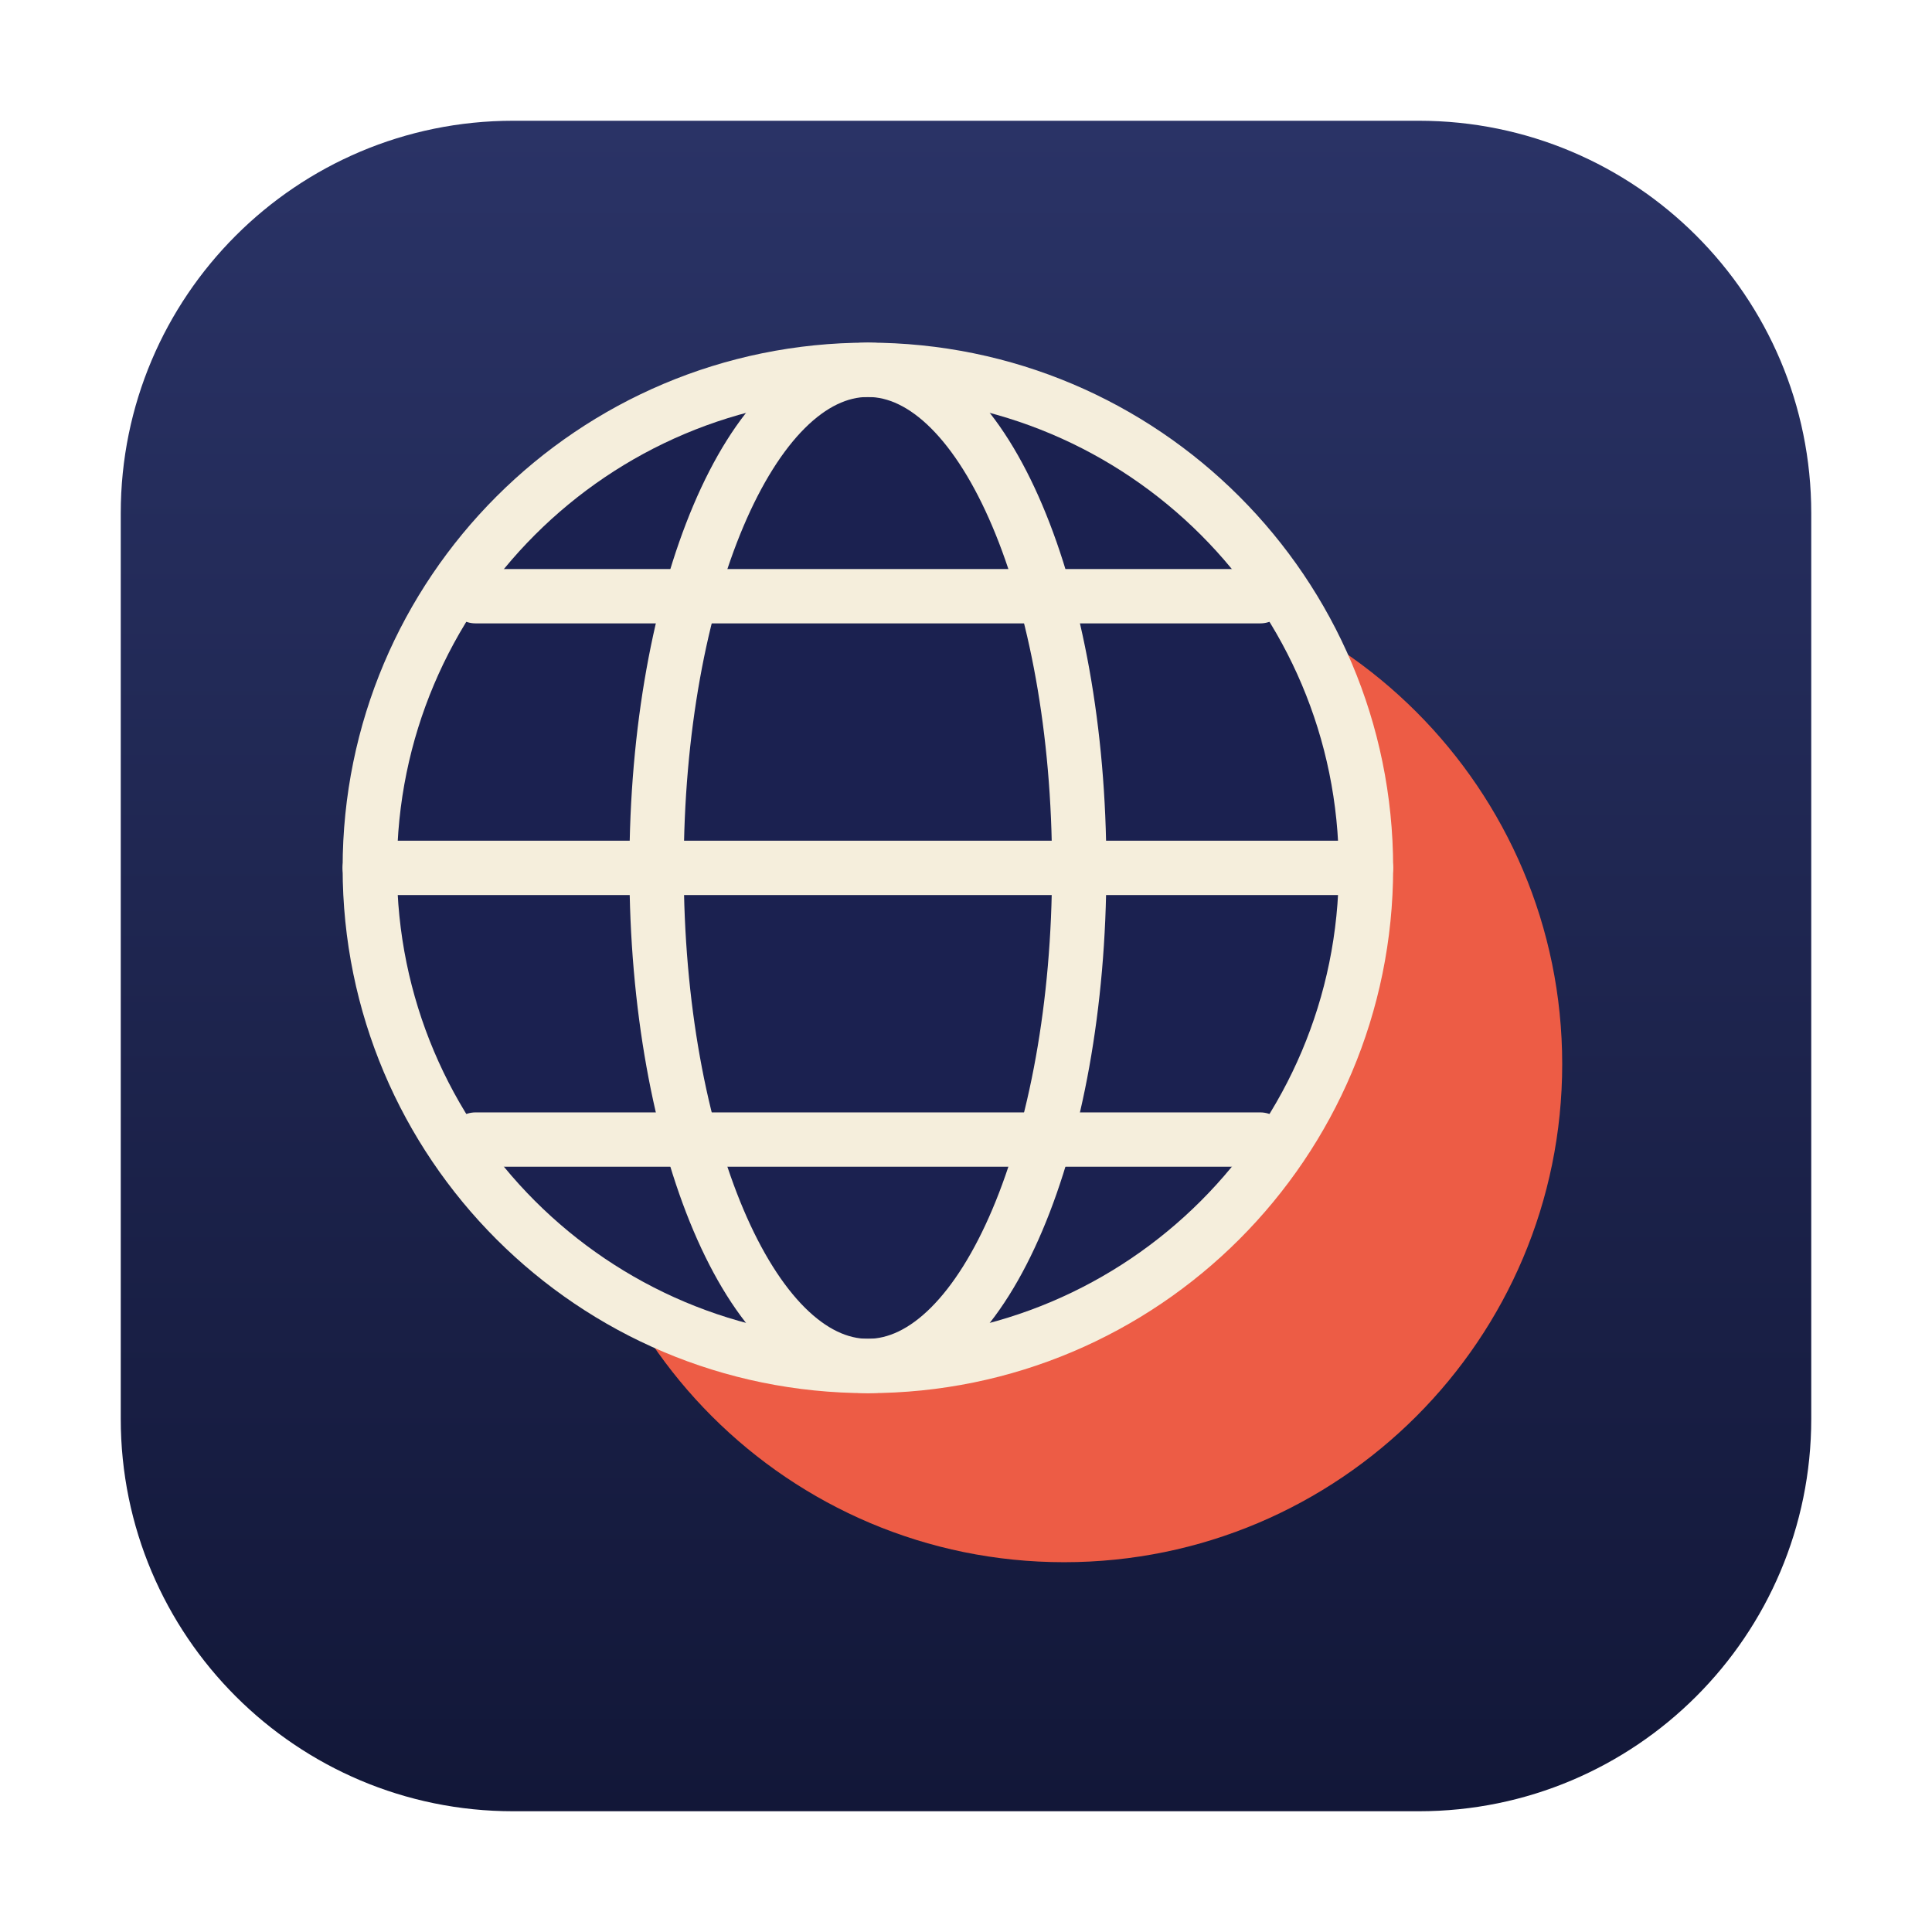
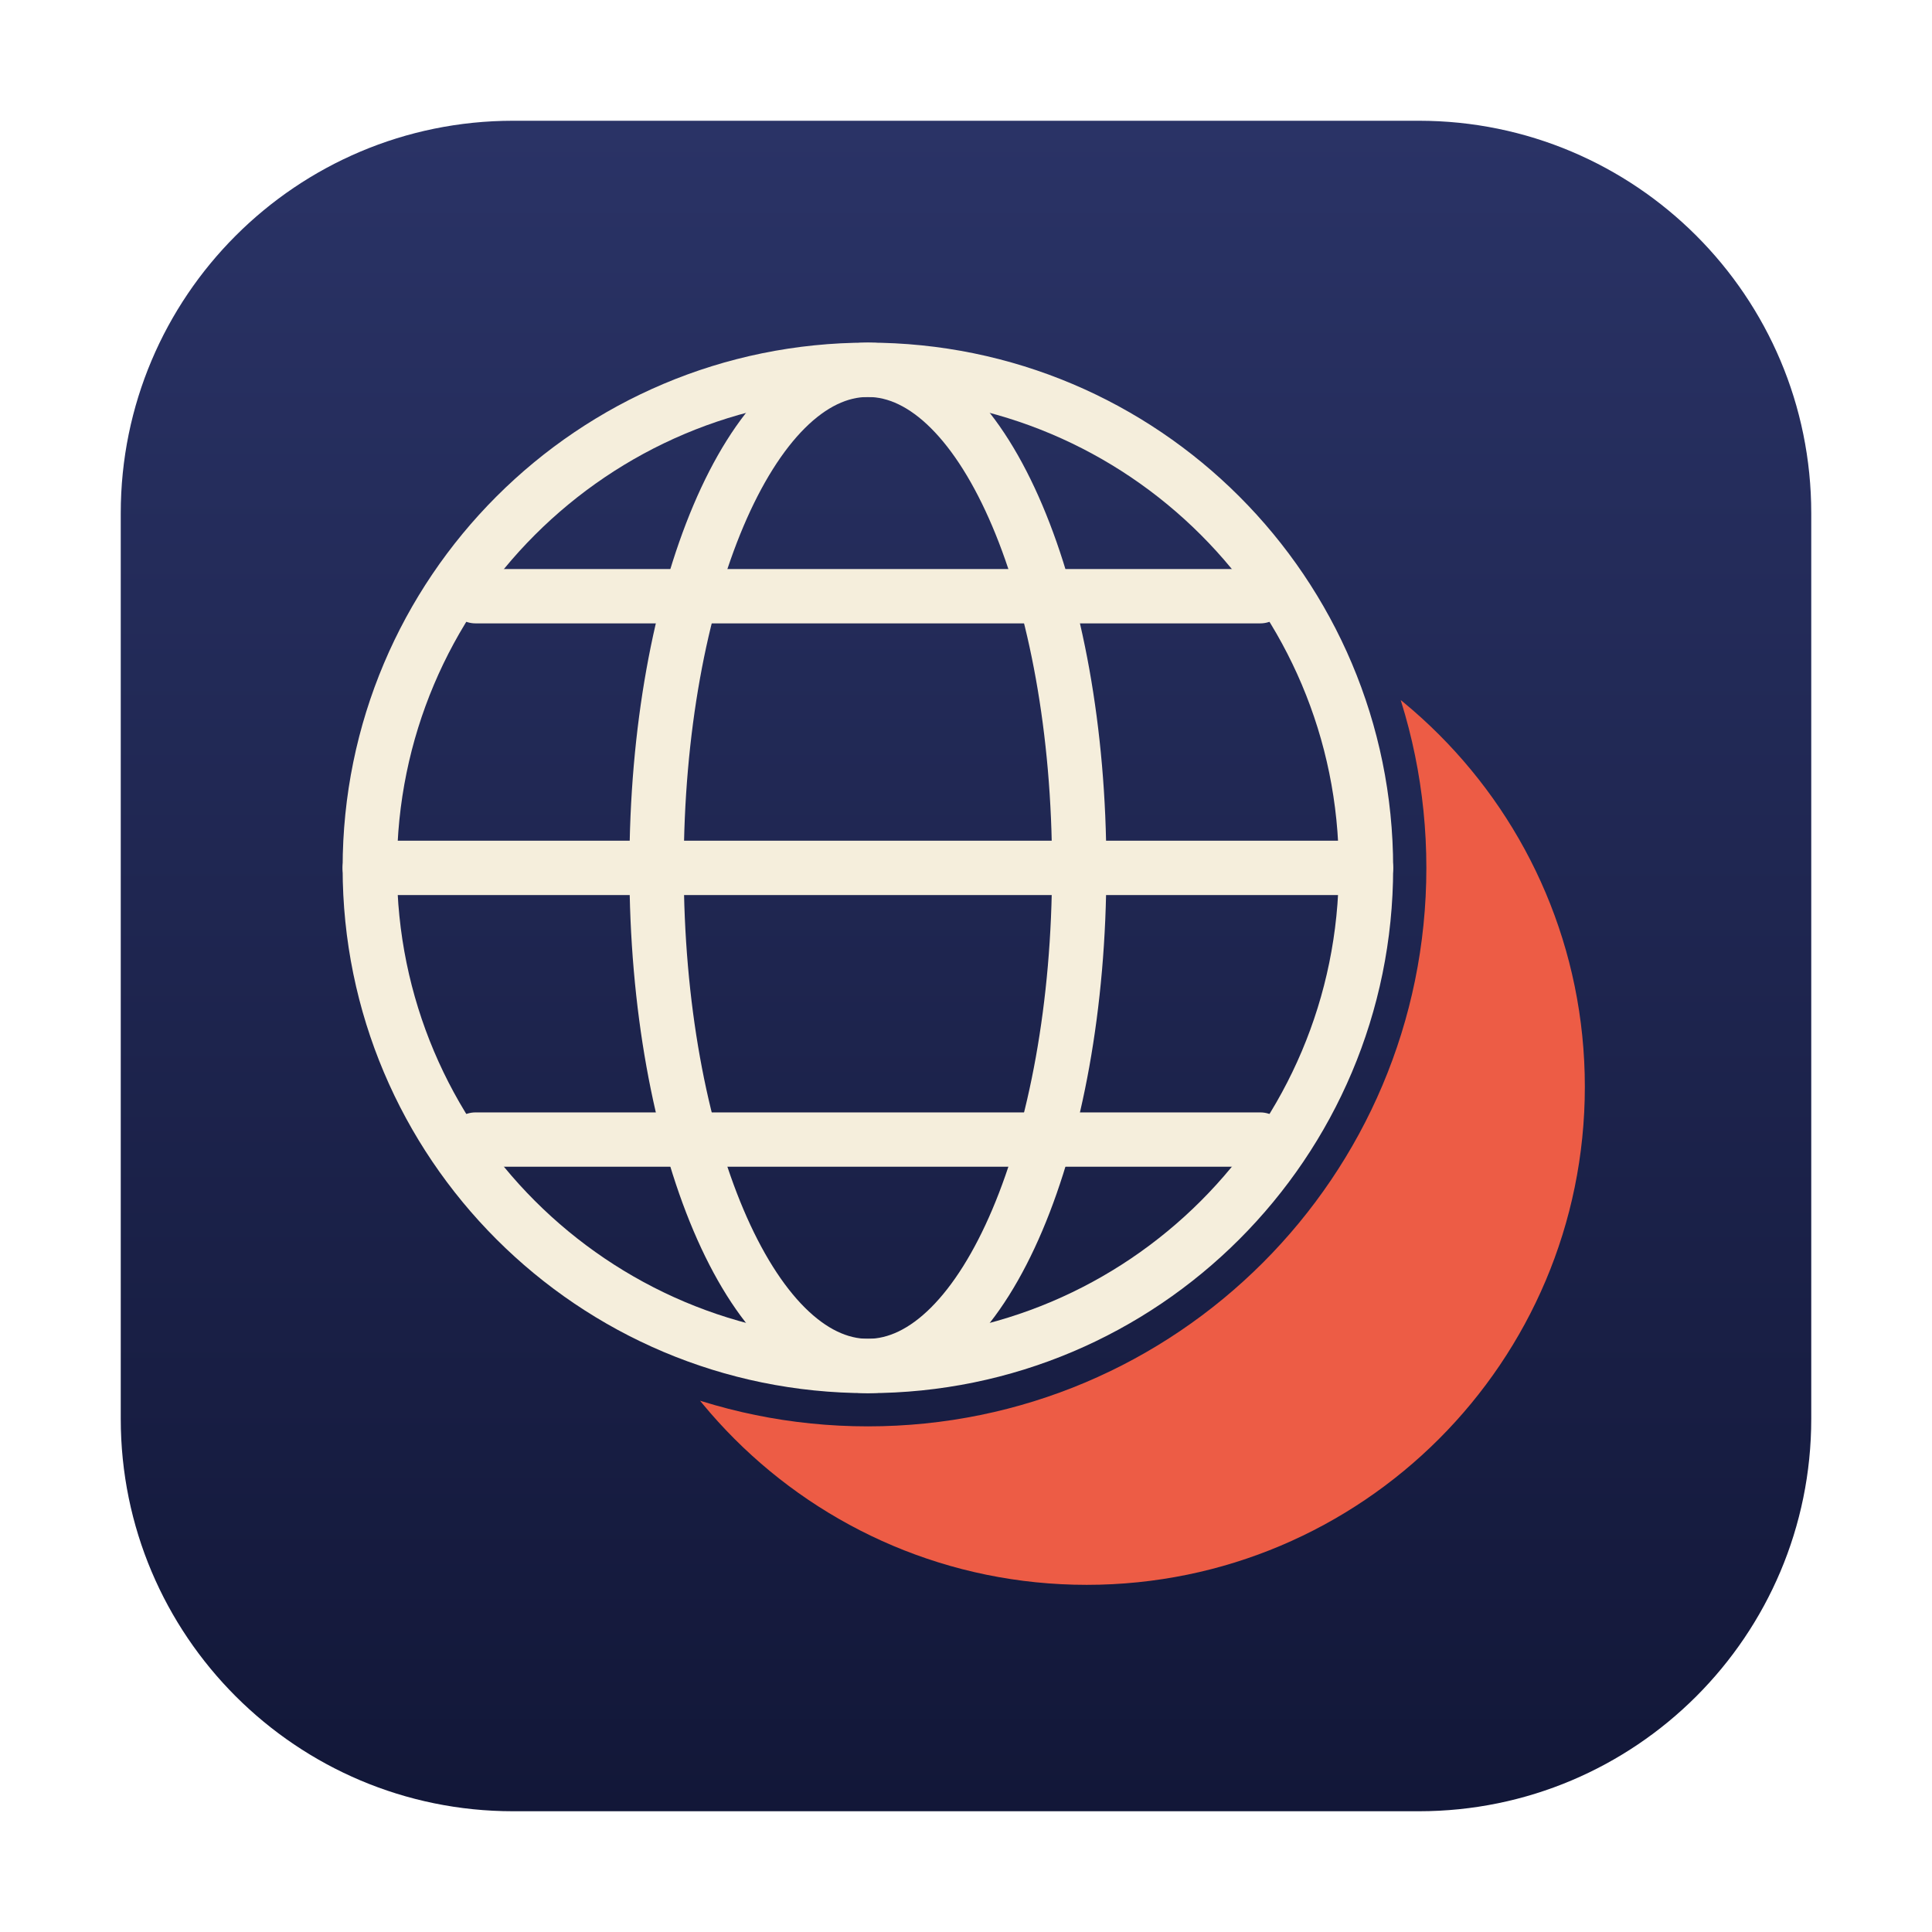
<svg xmlns="http://www.w3.org/2000/svg" width="128" height="128" viewBox="0 0 128 128" role="img" aria-label="Kagewon logo">
  <defs>
    <linearGradient id="card" x1="0" y1="0" x2="0" y2="1">
      <stop offset="0" stop-color="#2a3366" />
      <stop offset="1" stop-color="#121738" />
    </linearGradient>
+     <clipPath id="outside">
+       <path clip-rule="evenodd" d="M 0 0 H 128 V 128 H 0 Z M 20.5 57.5 a 37 37 0 1 0 74 0 a 37 37 0 1 0 -74 0 Z" />
+     </clipPath>
  </defs>
  <rect x="8" y="8" width="112" height="112" rx="26" fill="url(#card)" />
-   <circle cx="70.5" cy="70.5" r="33" fill="#ed5c45" />
-   <circle cx="57.5" cy="57.5" r="33" fill="#1b2150" />
+   <circle cx="72" cy="72" r="33" fill="#ed5c45" clip-path="url(#outside)" />
  <g fill="none" stroke="#f5eedc" stroke-width="3.6" stroke-linecap="round">
    <circle cx="57.5" cy="57.5" r="33" />
    <ellipse cx="57.5" cy="57.5" rx="14" ry="33" />
    <path d="M 24.5 57.5 H 90.5 M 31.5 39.5 H 83.5 M 31.5 75.5 H 83.5" />
  </g>
</svg>
